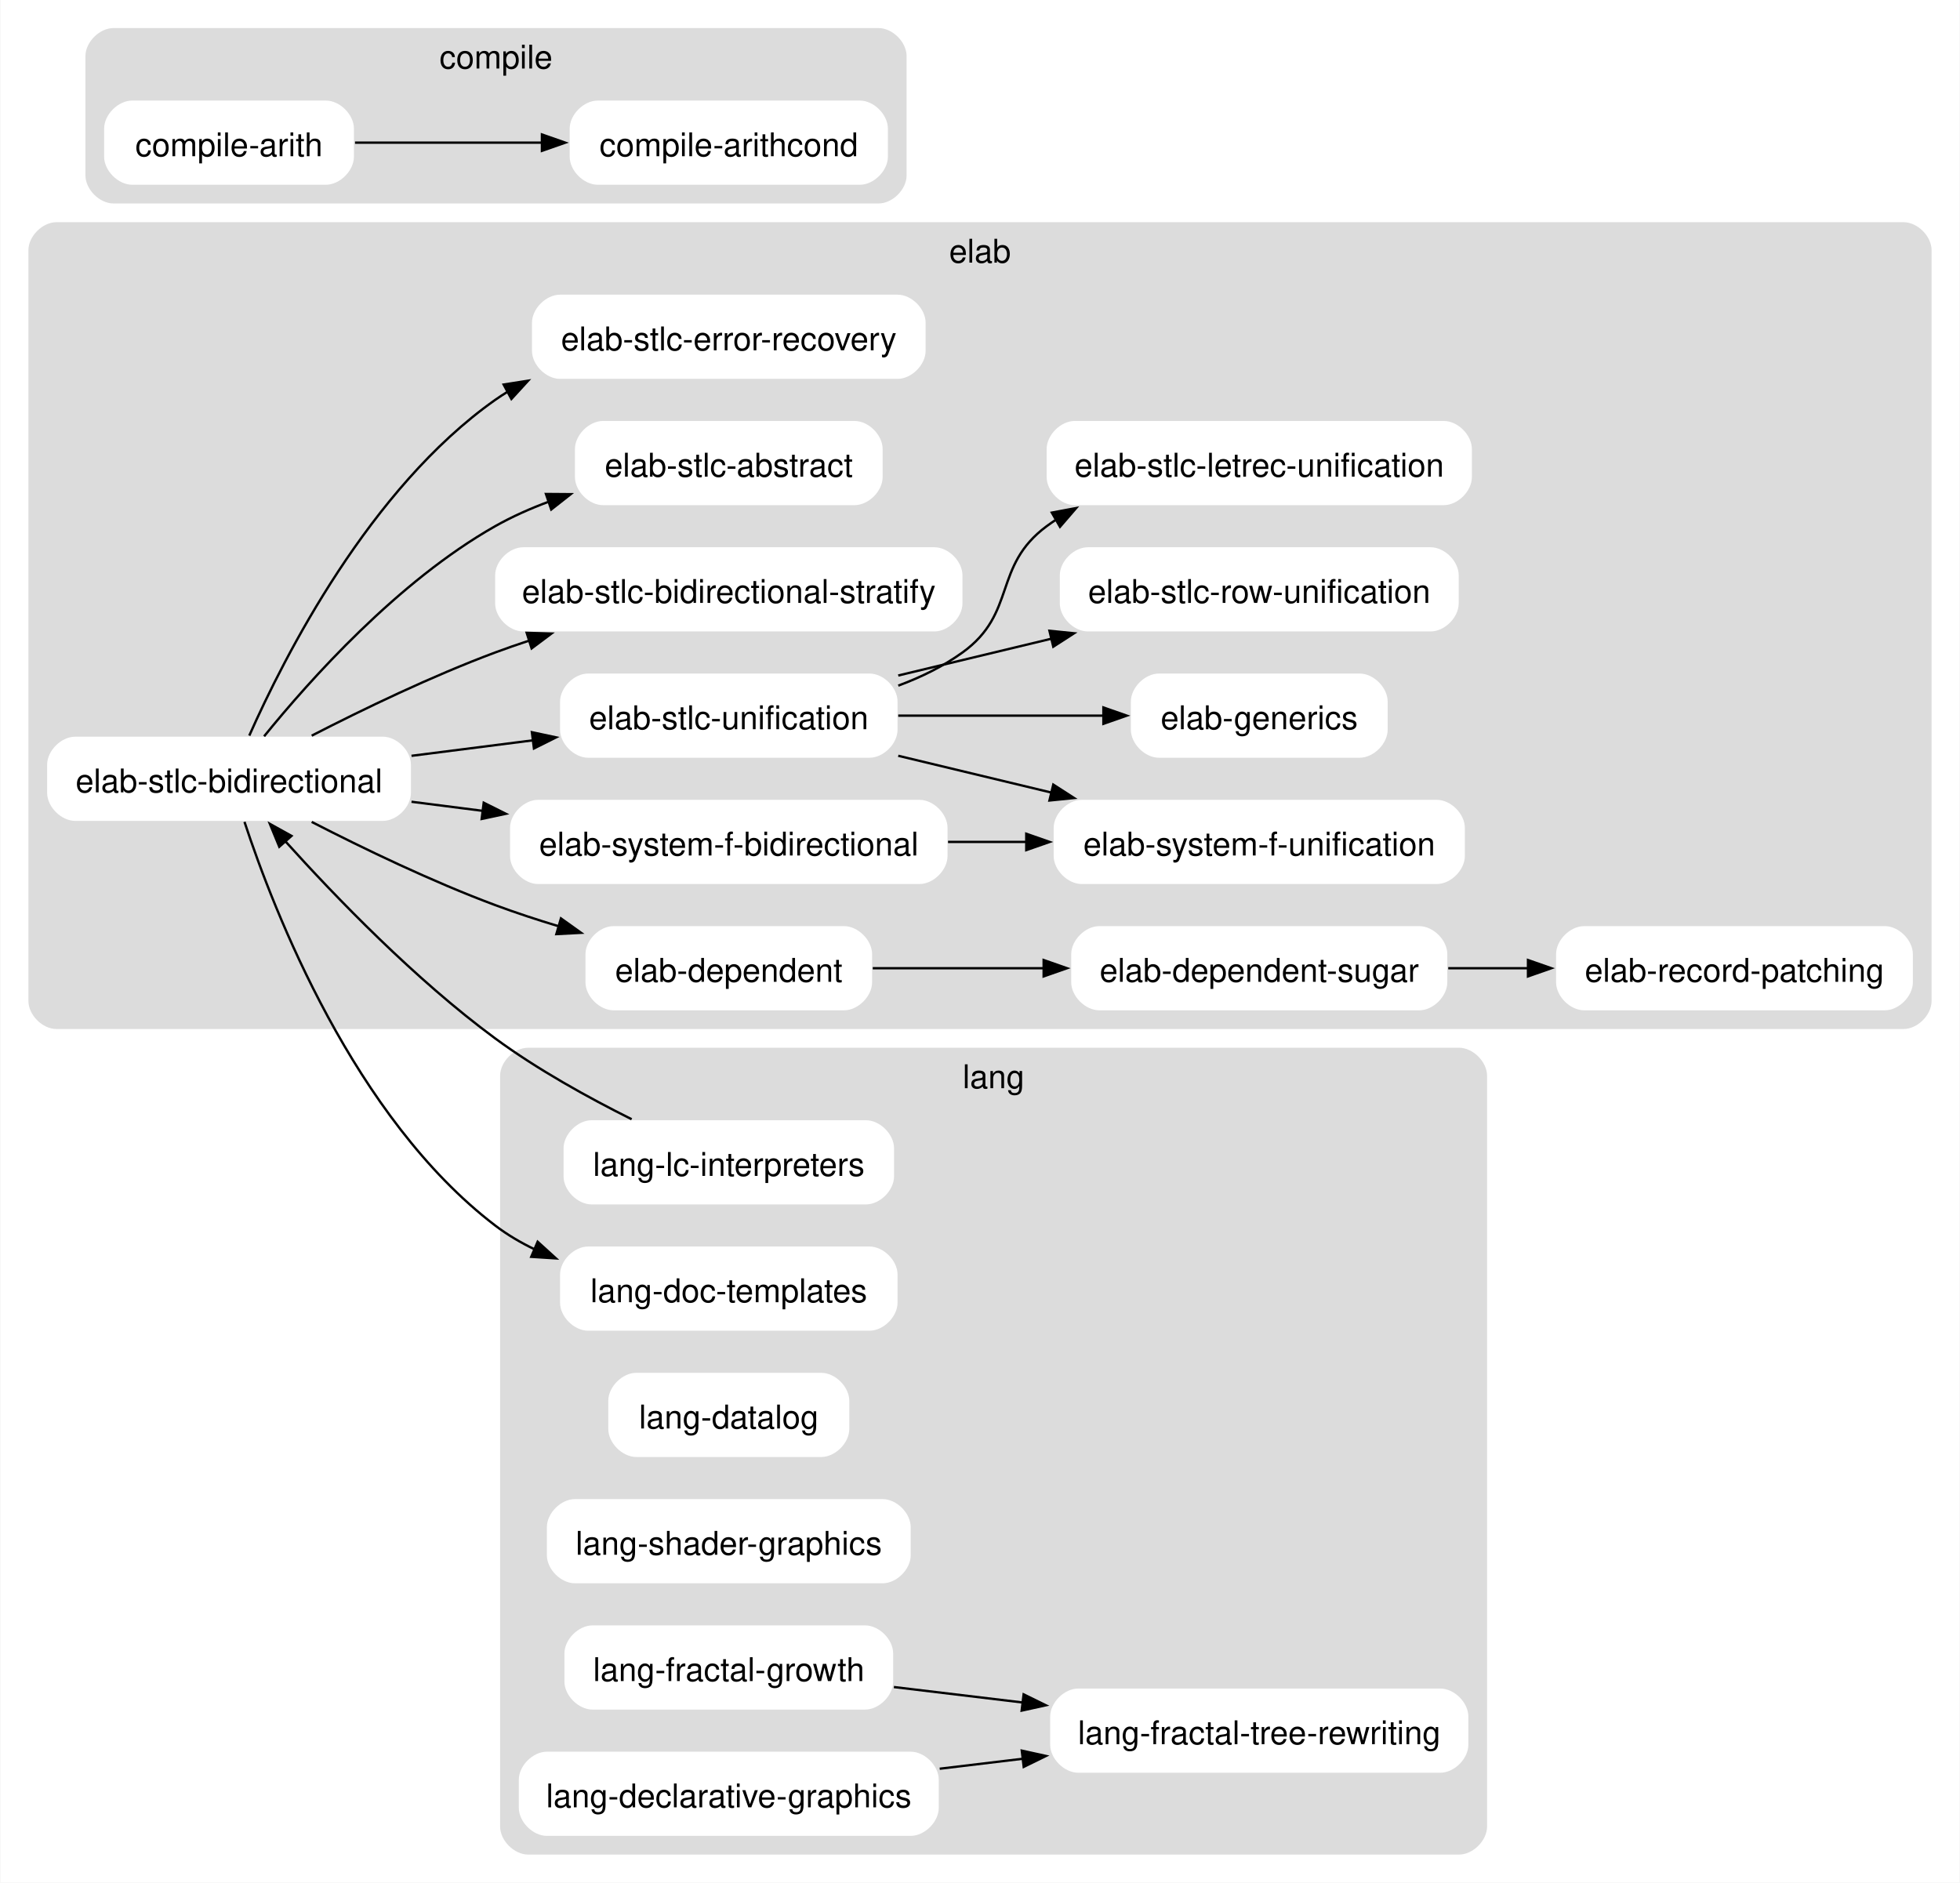
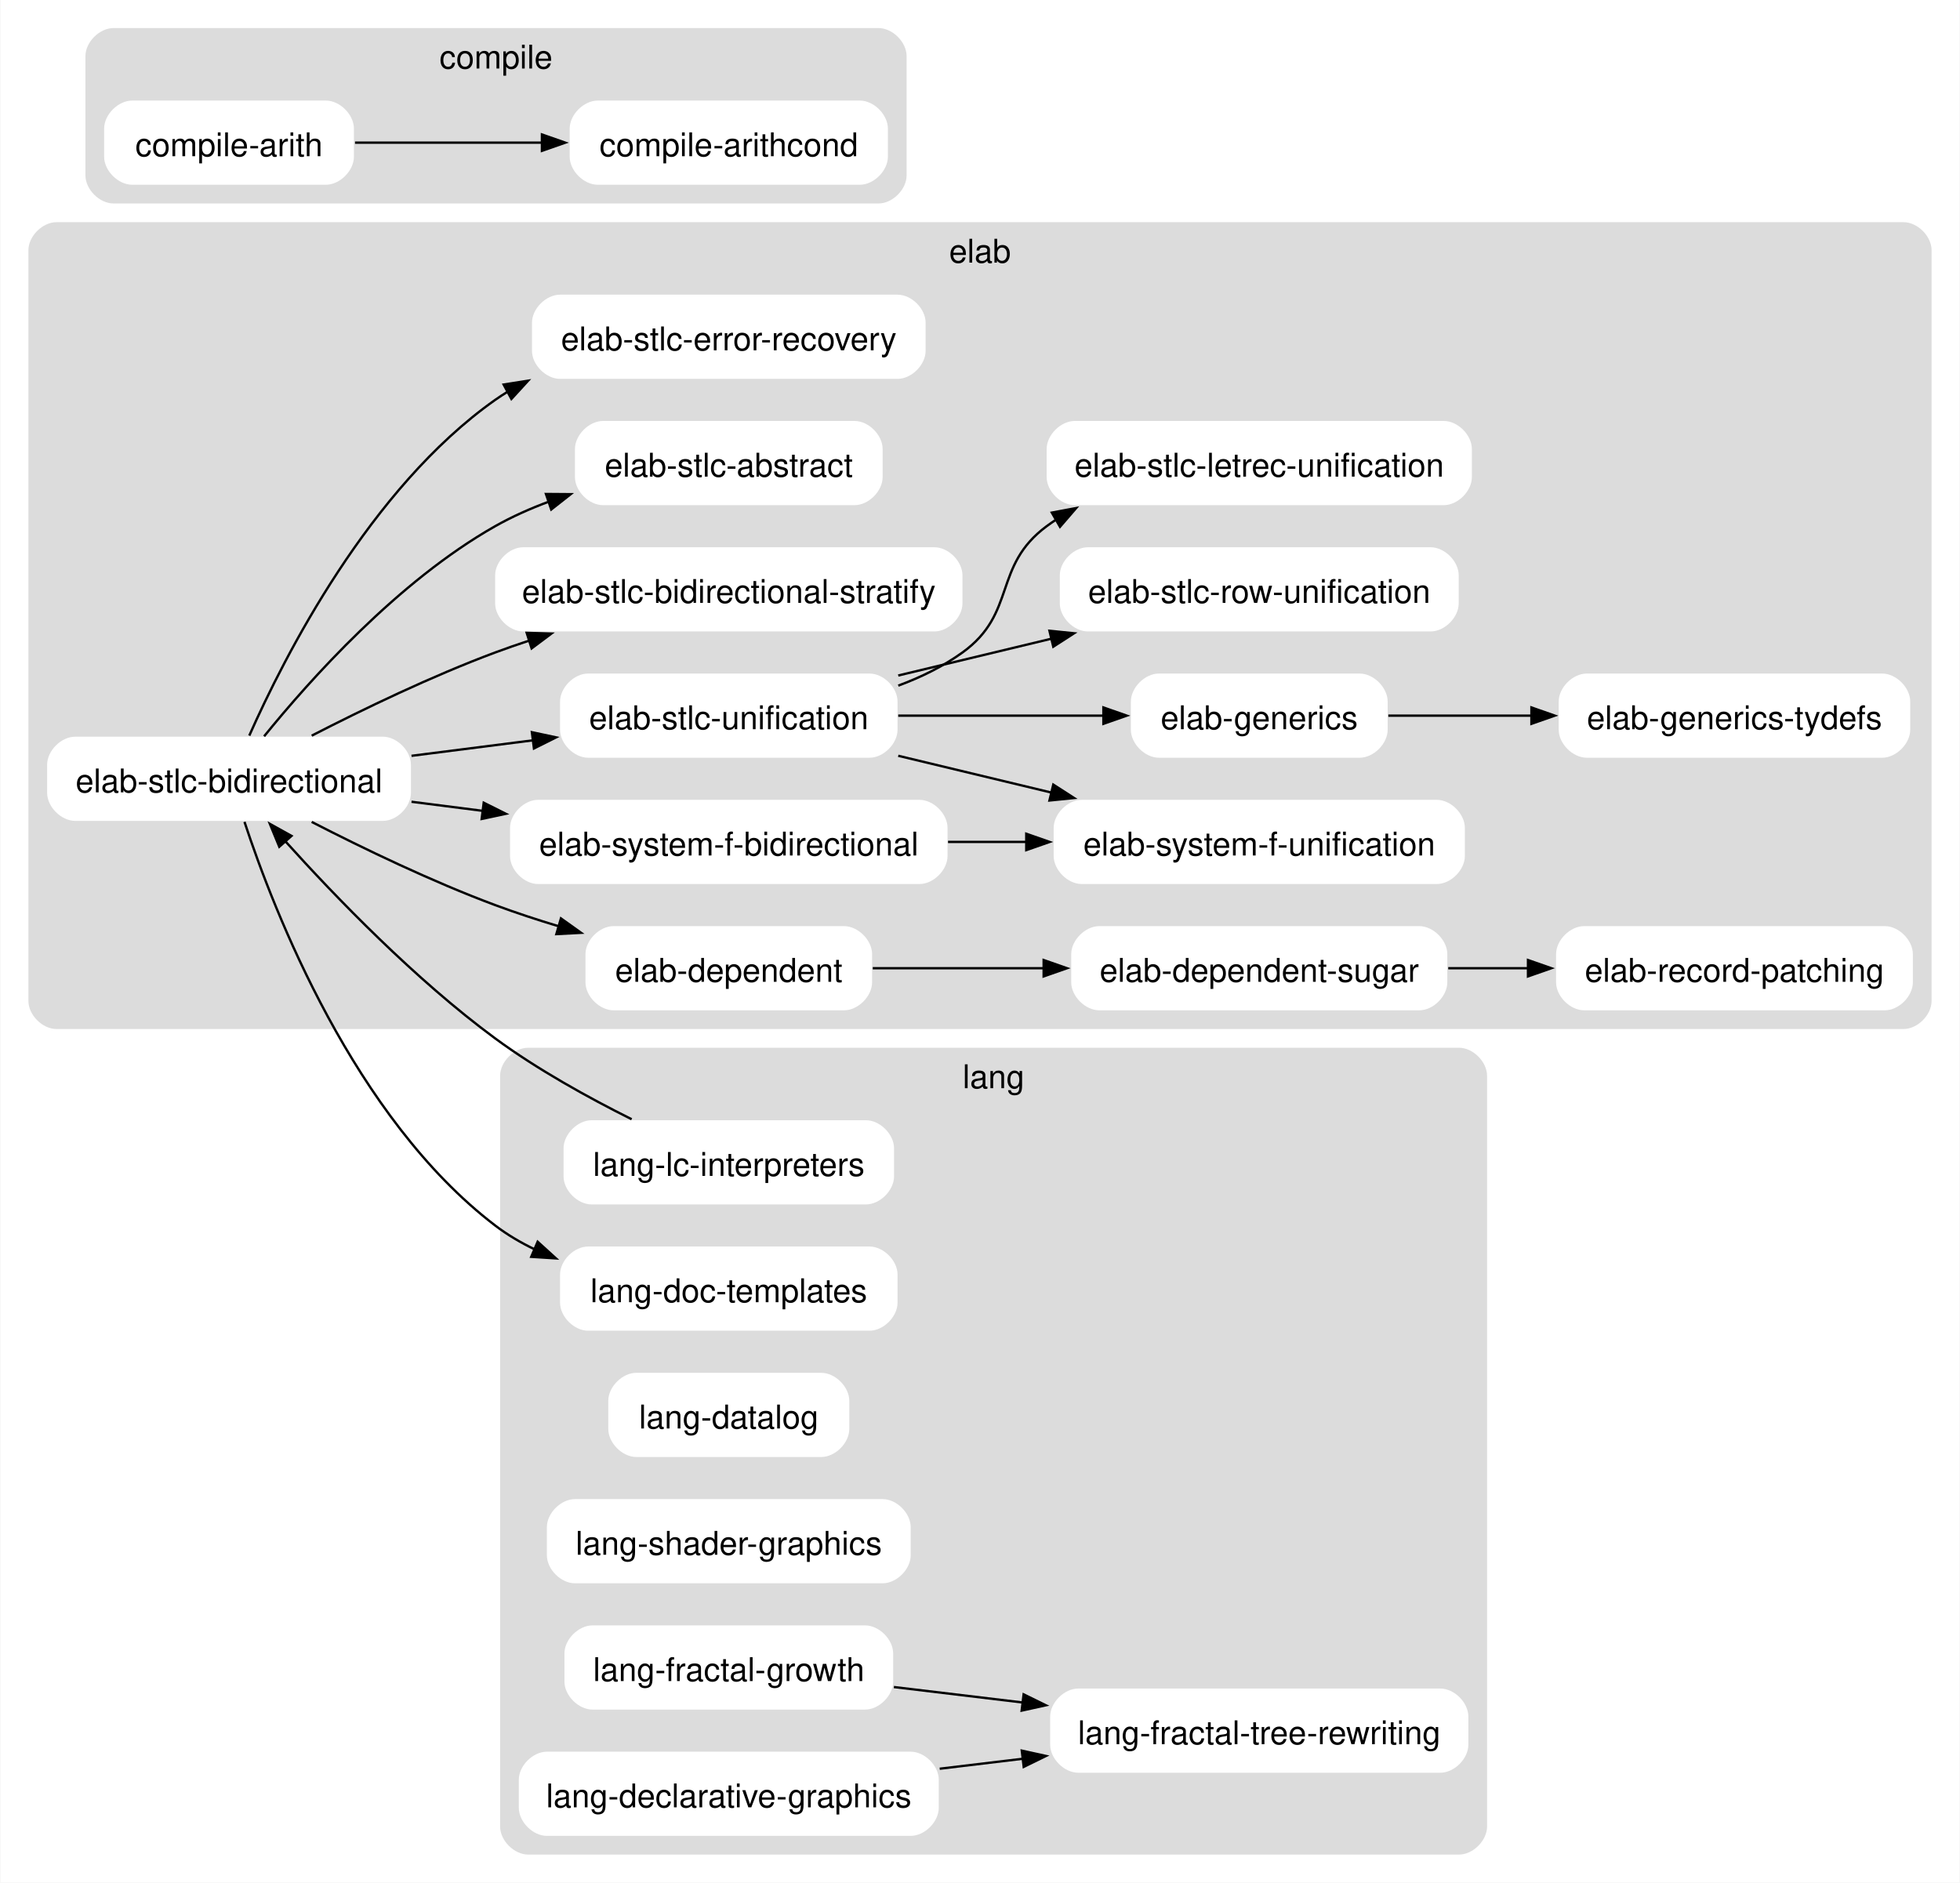
<svg xmlns="http://www.w3.org/2000/svg" width="838pt" height="805pt" viewBox="0.00 0.00 837.70 805.00">
  <g id="graph0" class="graph" transform="scale(1 1) rotate(0) translate(4 801)">
    <polygon fill="white" stroke="none" points="-4,4 -4,-801 833.7,-801 833.7,4 -4,4" />
    <g id="clust1" class="cluster">
      <path fill="gainsboro" stroke="none" d="M20,-361C20,-361 809.7,-361 809.7,-361 815.7,-361 821.7,-367 821.7,-373 821.7,-373 821.7,-694 821.7,-694 821.7,-700 815.7,-706 809.7,-706 809.7,-706 20,-706 20,-706 14,-706 8,-700 8,-694 8,-694 8,-373 8,-373 8,-367 14,-361 20,-361" />
      <text text-anchor="middle" x="414.85" y="-688.7" font-family="Helvetica,Arial,sans-serif" font-size="14.00">elab</text>
    </g>
    <g id="clust2" class="cluster">
      <path fill="gainsboro" stroke="none" d="M44.38,-714C44.38,-714 371.47,-714 371.47,-714 377.47,-714 383.47,-720 383.47,-726 383.47,-726 383.47,-777 383.47,-777 383.47,-783 377.47,-789 371.47,-789 371.47,-789 44.37,-789 44.37,-789 38.38,-789 32.38,-783 32.38,-777 32.38,-777 32.38,-726 32.38,-726 32.38,-720 38.38,-714 44.38,-714" />
      <text text-anchor="middle" x="207.92" y="-771.7" font-family="Helvetica,Arial,sans-serif" font-size="14.00">compile</text>
    </g>
    <g id="clust3" class="cluster">
      <path fill="gainsboro" stroke="none" d="M221.67,-8C221.67,-8 619.65,-8 619.65,-8 625.65,-8 631.65,-14 631.65,-20 631.65,-20 631.65,-341 631.65,-341 631.65,-347 625.65,-353 619.65,-353 619.65,-353 221.67,-353 221.67,-353 215.67,-353 209.67,-347 209.67,-341 209.67,-341 209.67,-20 209.67,-20 209.67,-14 215.67,-8 221.67,-8" />
      <text text-anchor="middle" x="420.66" y="-335.7" font-family="Helvetica,Arial,sans-serif" font-size="14.00">lang</text>
    </g>
    <g id="node1" class="node">
      <path fill="white" stroke="none" d="M356.72,-405C356.72,-405 258.17,-405 258.17,-405 252.17,-405 246.17,-399 246.17,-393 246.17,-393 246.17,-381 246.17,-381 246.17,-375 252.17,-369 258.17,-369 258.17,-369 356.72,-369 356.72,-369 362.72,-369 368.72,-375 368.72,-381 368.72,-381 368.72,-393 368.72,-393 368.72,-399 362.72,-405 356.72,-405" />
      <text text-anchor="middle" x="307.45" y="-381.2" font-family="Helvetica,Arial,sans-serif" font-size="14.00">elab-dependent</text>
    </g>
    <g id="node2" class="node">
      <path fill="white" stroke="none" d="M602.65,-405C602.65,-405 465.85,-405 465.85,-405 459.85,-405 453.85,-399 453.85,-393 453.85,-393 453.85,-381 453.85,-381 453.85,-375 459.85,-369 465.85,-369 465.85,-369 602.65,-369 602.65,-369 608.65,-369 614.65,-375 614.65,-381 614.65,-381 614.65,-393 614.65,-393 614.65,-399 608.65,-405 602.65,-405" />
      <text text-anchor="middle" x="534.25" y="-381.2" font-family="Helvetica,Arial,sans-serif" font-size="14.00">elab-dependent-sugar</text>
    </g>
-     <g id="edge13" class="edge">
+     <g id="edge14" class="edge">
      <path fill="none" stroke="black" d="M368.99,-387C391.54,-387 417.67,-387 442.35,-387" />
      <polygon fill="black" stroke="black" points="442.06,-390.5 452.06,-387 442.06,-383.5 442.06,-390.5" />
    </g>
    <g id="node3" class="node">
      <path fill="white" stroke="none" d="M801.7,-405C801.7,-405 673.15,-405 673.15,-405 667.15,-405 661.15,-399 661.15,-393 661.15,-393 661.15,-381 661.15,-381 661.15,-375 667.15,-369 673.15,-369 673.15,-369 801.7,-369 801.7,-369 807.7,-369 813.7,-375 813.7,-381 813.7,-381 813.7,-393 813.7,-393 813.7,-399 807.7,-405 801.7,-405" />
      <text text-anchor="middle" x="737.42" y="-381.2" font-family="Helvetica,Arial,sans-serif" font-size="14.00">elab-record-patching</text>
    </g>
-     <g id="edge14" class="edge">
+     <g id="edge15" class="edge">
      <path fill="none" stroke="black" d="M615.05,-387C626.32,-387 637.96,-387 649.36,-387" />
      <polygon fill="black" stroke="black" points="649.14,-390.5 659.14,-387 649.14,-383.5 649.14,-390.5" />
    </g>
    <g id="node4" class="node">
      <path fill="white" stroke="none" d="M388.97,-459C388.97,-459 225.92,-459 225.92,-459 219.92,-459 213.92,-453 213.92,-447 213.92,-447 213.92,-435 213.92,-435 213.92,-429 219.92,-423 225.92,-423 225.92,-423 388.97,-423 388.97,-423 394.97,-423 400.97,-429 400.97,-435 400.97,-435 400.97,-447 400.97,-447 400.97,-453 394.97,-459 388.97,-459" />
      <text text-anchor="middle" x="307.45" y="-435.2" font-family="Helvetica,Arial,sans-serif" font-size="14.00">elab-system-f-bidirectional</text>
    </g>
    <g id="node5" class="node">
      <path fill="white" stroke="none" d="M610.15,-459C610.15,-459 458.35,-459 458.35,-459 452.35,-459 446.35,-453 446.35,-447 446.35,-447 446.35,-435 446.35,-435 446.35,-429 452.35,-423 458.35,-423 458.35,-423 610.15,-423 610.15,-423 616.15,-423 622.15,-429 622.15,-435 622.15,-435 622.15,-447 622.15,-447 622.15,-453 616.15,-459 610.15,-459" />
      <text text-anchor="middle" x="534.25" y="-435.2" font-family="Helvetica,Arial,sans-serif" font-size="14.00">elab-system-f-unification</text>
    </g>
-     <g id="edge12" class="edge">
+     <g id="edge13" class="edge">
      <path fill="none" stroke="black" d="M401.18,-441C412.22,-441 423.53,-441 434.65,-441" />
      <polygon fill="black" stroke="black" points="434.63,-444.5 444.63,-441 434.63,-437.5 434.63,-444.5" />
    </g>
    <g id="node6" class="node">
      <path fill="white" stroke="none" d="M577.15,-513C577.15,-513 491.35,-513 491.35,-513 485.35,-513 479.35,-507 479.35,-501 479.35,-501 479.35,-489 479.35,-489 479.35,-483 485.35,-477 491.35,-477 491.35,-477 577.15,-477 577.15,-477 583.15,-477 589.15,-483 589.15,-489 589.15,-489 589.15,-501 589.15,-501 589.15,-507 583.15,-513 577.15,-513" />
      <text text-anchor="middle" x="534.25" y="-489.2" font-family="Helvetica,Arial,sans-serif" font-size="14.00">elab-generics</text>
    </g>
    <g id="node7" class="node">
+       <path fill="white" stroke="none" d="M800.57,-513C800.57,-513 674.27,-513 674.27,-513 668.27,-513 662.27,-507 662.27,-501 662.27,-501 662.27,-489 662.27,-489 662.27,-483 668.27,-477 674.27,-477 674.27,-477 800.57,-477 800.57,-477 806.57,-477 812.57,-483 812.57,-489 812.57,-489 812.57,-501 812.57,-501 812.57,-507 806.57,-513 800.57,-513" />
+       <text text-anchor="middle" x="737.42" y="-489.2" font-family="Helvetica,Arial,sans-serif" font-size="14.00">elab-generics-tydefs</text>
+     </g>
+     <g id="edge12" class="edge">
+       <path fill="none" stroke="black" d="M589.43,-495C608.28,-495 629.92,-495 650.69,-495" />
+       <polygon fill="black" stroke="black" points="650.61,-498.5 660.61,-495 650.61,-491.5 650.61,-498.5" />
+     </g>
+     <g id="node8" class="node">
      <path fill="white" stroke="none" d="M159.55,-486C159.55,-486 28,-486 28,-486 22,-486 16,-480 16,-474 16,-474 16,-462 16,-462 16,-456 22,-450 28,-450 28,-450 159.55,-450 159.55,-450 165.55,-450 171.55,-456 171.55,-462 171.55,-462 171.55,-474 171.55,-474 171.55,-480 165.55,-486 159.55,-486" />
      <text text-anchor="middle" x="93.77" y="-462.2" font-family="Helvetica,Arial,sans-serif" font-size="14.00">elab-stlc-bidirectional</text>
    </g>
    <g id="edge6" class="edge">
      <path fill="none" stroke="black" d="M129.12,-449.56C151.11,-438.26 180.49,-424.08 207.55,-414 216.3,-410.74 225.62,-407.68 234.91,-404.88" />
      <polygon fill="black" stroke="black" points="235.68,-408.3 244.3,-402.14 233.72,-401.58 235.68,-408.3" />
    </g>
    <g id="edge5" class="edge">
      <path fill="none" stroke="black" d="M171.79,-458.18C181.78,-456.9 192.13,-455.58 202.46,-454.26" />
      <polygon fill="black" stroke="black" points="202.66,-457.77 212.14,-453.03 201.78,-450.82 202.66,-457.77" />
    </g>
-     <g id="node8" class="node">
+     <g id="node9" class="node">
      <path fill="white" stroke="none" d="M367.6,-513C367.6,-513 247.3,-513 247.3,-513 241.3,-513 235.3,-507 235.3,-501 235.3,-501 235.3,-489 235.3,-489 235.3,-483 241.3,-477 247.3,-477 247.3,-477 367.6,-477 367.6,-477 373.6,-477 379.6,-483 379.6,-489 379.6,-489 379.6,-501 379.6,-501 379.6,-507 373.6,-513 367.6,-513" />
      <text text-anchor="middle" x="307.45" y="-489.2" font-family="Helvetica,Arial,sans-serif" font-size="14.00">elab-stlc-unification</text>
    </g>
    <g id="edge3" class="edge">
      <path fill="none" stroke="black" d="M171.79,-477.82C188.76,-479.99 206.8,-482.29 223.98,-484.48" />
      <polygon fill="black" stroke="black" points="223.26,-487.92 233.62,-485.71 224.14,-480.97 223.26,-487.92" />
    </g>
-     <g id="node9" class="node">
+     <g id="node10" class="node">
      <path fill="white" stroke="none" d="M395.35,-567C395.35,-567 219.55,-567 219.55,-567 213.55,-567 207.55,-561 207.55,-555 207.55,-555 207.55,-543 207.55,-543 207.55,-537 213.55,-531 219.55,-531 219.55,-531 395.35,-531 395.35,-531 401.35,-531 407.35,-537 407.35,-543 407.35,-543 407.35,-555 407.35,-555 407.35,-561 401.35,-567 395.35,-567" />
      <text text-anchor="middle" x="307.45" y="-543.2" font-family="Helvetica,Arial,sans-serif" font-size="14.00">elab-stlc-bidirectional-stratify</text>
    </g>
    <g id="edge2" class="edge">
      <path fill="none" stroke="black" d="M129.12,-486.44C151.11,-497.74 180.49,-511.92 207.55,-522 212.27,-523.76 217.17,-525.46 222.13,-527.09" />
      <polygon fill="black" stroke="black" points="221.03,-530.42 231.62,-530.1 223.14,-523.75 221.03,-530.42" />
    </g>
-     <g id="node10" class="node">
+     <g id="node11" class="node">
      <path fill="white" stroke="none" d="M361.22,-621C361.22,-621 253.67,-621 253.67,-621 247.67,-621 241.67,-615 241.67,-609 241.67,-609 241.67,-597 241.67,-597 241.67,-591 247.67,-585 253.67,-585 253.67,-585 361.22,-585 361.22,-585 367.22,-585 373.22,-591 373.22,-597 373.22,-597 373.22,-609 373.22,-609 373.22,-615 367.22,-621 361.22,-621" />
      <text text-anchor="middle" x="307.45" y="-597.2" font-family="Helvetica,Arial,sans-serif" font-size="14.00">elab-stlc-abstract</text>
    </g>
    <g id="edge4" class="edge">
      <path fill="none" stroke="black" d="M108.77,-486.16C128.3,-510.26 166.03,-552.49 207.55,-576 214.77,-580.08 222.63,-583.58 230.67,-586.56" />
      <polygon fill="black" stroke="black" points="229.27,-589.78 239.86,-589.7 231.53,-583.15 229.27,-589.78" />
    </g>
-     <g id="node13" class="node">
+     <g id="node14" class="node">
      <path fill="white" stroke="none" d="M379.6,-675C379.6,-675 235.3,-675 235.3,-675 229.3,-675 223.3,-669 223.3,-663 223.3,-663 223.3,-651 223.3,-651 223.3,-645 229.3,-639 235.3,-639 235.3,-639 379.6,-639 379.6,-639 385.6,-639 391.6,-645 391.6,-651 391.6,-651 391.6,-663 391.6,-663 391.6,-669 385.6,-675 379.6,-675" />
      <text text-anchor="middle" x="307.45" y="-651.2" font-family="Helvetica,Arial,sans-serif" font-size="14.00">elab-stlc-error-recovery</text>
    </g>
    <g id="edge1" class="edge">
      <path fill="none" stroke="black" d="M102.43,-486.46C117.43,-520.28 153.93,-592.16 207.55,-630 209.35,-631.27 211.21,-632.48 213.11,-633.63" />
      <polygon fill="black" stroke="black" points="211.18,-636.57 221.65,-638.22 214.5,-630.41 211.18,-636.57" />
    </g>
-     <g id="node21" class="node">
+     <g id="node22" class="node">
      <path fill="white" stroke="none" d="M367.6,-268C367.6,-268 247.3,-268 247.3,-268 241.3,-268 235.3,-262 235.3,-256 235.3,-256 235.3,-244 235.3,-244 235.3,-238 241.3,-232 247.3,-232 247.3,-232 367.6,-232 367.6,-232 373.6,-232 379.6,-238 379.6,-244 379.6,-244 379.6,-256 379.6,-256 379.6,-262 373.6,-268 367.6,-268" />
      <text text-anchor="middle" x="307.45" y="-244.2" font-family="Helvetica,Arial,sans-serif" font-size="14.00">lang-doc-templates</text>
    </g>
    <g id="edge7" class="edge">
      <path fill="none" stroke="black" d="M100.38,-449.58C112.97,-411.32 147.25,-323.03 207.55,-277 212.76,-273.02 218.52,-269.63 224.56,-266.74" />
      <polygon fill="black" stroke="black" points="225.72,-270.05 233.56,-262.92 222.98,-263.6 225.72,-270.05" />
    </g>
    <g id="edge11" class="edge">
      <path fill="none" stroke="black" d="M379.89,-477.84C400.78,-472.82 423.87,-467.27 445.65,-462.04" />
      <polygon fill="black" stroke="black" points="446.18,-465.52 455.08,-459.78 444.54,-458.71 446.18,-465.52" />
    </g>
    <g id="edge10" class="edge">
      <path fill="none" stroke="black" d="M379.89,-495C408.01,-495 440.1,-495 467.63,-495" />
      <polygon fill="black" stroke="black" points="467.61,-498.5 477.61,-495 467.61,-491.5 467.61,-498.5" />
    </g>
-     <g id="node11" class="node">
+     <g id="node12" class="node">
      <path fill="white" stroke="none" d="M607.52,-567C607.52,-567 460.97,-567 460.97,-567 454.97,-567 448.97,-561 448.97,-555 448.97,-555 448.97,-543 448.97,-543 448.97,-537 454.97,-531 460.97,-531 460.97,-531 607.52,-531 607.52,-531 613.52,-531 619.52,-537 619.52,-543 619.52,-543 619.52,-555 619.52,-555 619.52,-561 613.52,-567 607.52,-567" />
      <text text-anchor="middle" x="534.25" y="-543.2" font-family="Helvetica,Arial,sans-serif" font-size="14.00">elab-stlc-row-unification</text>
    </g>
    <g id="edge9" class="edge">
      <path fill="none" stroke="black" d="M379.89,-512.16C400.78,-517.18 423.87,-522.73 445.65,-527.96" />
      <polygon fill="black" stroke="black" points="444.54,-531.29 455.08,-530.22 446.18,-524.48 444.54,-531.29" />
    </g>
-     <g id="node12" class="node">
+     <g id="node13" class="node">
      <path fill="white" stroke="none" d="M613.15,-621C613.15,-621 455.35,-621 455.35,-621 449.35,-621 443.35,-615 443.35,-609 443.35,-609 443.35,-597 443.35,-597 443.35,-591 449.35,-585 455.35,-585 455.35,-585 613.15,-585 613.15,-585 619.15,-585 625.15,-591 625.15,-597 625.15,-597 625.15,-609 625.15,-609 625.15,-615 619.15,-621 613.15,-621" />
      <text text-anchor="middle" x="534.25" y="-597.2" font-family="Helvetica,Arial,sans-serif" font-size="14.00">elab-stlc-letrec-unification</text>
    </g>
    <g id="edge8" class="edge">
      <path fill="none" stroke="black" d="M379.91,-507.83C389.65,-511.44 399.12,-516.07 407.35,-522 430.75,-538.87 420.17,-558.84 443.35,-576 444.7,-577 446.09,-577.96 447.51,-578.89" />
      <polygon fill="black" stroke="black" points="445.56,-581.81 455.97,-583.76 449.05,-575.74 445.56,-581.81" />
    </g>
-     <g id="node14" class="node">
+     <g id="node15" class="node">
      <path fill="white" stroke="none" d="M135.17,-758C135.17,-758 52.37,-758 52.37,-758 46.37,-758 40.37,-752 40.37,-746 40.37,-746 40.37,-734 40.37,-734 40.37,-728 46.37,-722 52.37,-722 52.37,-722 135.17,-722 135.17,-722 141.17,-722 147.17,-728 147.17,-734 147.17,-734 147.17,-746 147.17,-746 147.17,-752 141.17,-758 135.17,-758" />
      <text text-anchor="middle" x="93.77" y="-734.2" font-family="Helvetica,Arial,sans-serif" font-size="14.00">compile-arith</text>
    </g>
-     <g id="node15" class="node">
+     <g id="node16" class="node">
      <path fill="white" stroke="none" d="M363.47,-758C363.47,-758 251.42,-758 251.42,-758 245.42,-758 239.42,-752 239.42,-746 239.42,-746 239.42,-734 239.42,-734 239.42,-728 245.42,-722 251.42,-722 251.42,-722 363.47,-722 363.47,-722 369.47,-722 375.47,-728 375.47,-734 375.47,-734 375.47,-746 375.47,-746 375.47,-752 369.47,-758 363.47,-758" />
      <text text-anchor="middle" x="307.45" y="-734.2" font-family="Helvetica,Arial,sans-serif" font-size="14.00">compile-arithcond</text>
    </g>
-     <g id="edge15" class="edge">
+     <g id="edge16" class="edge">
      <path fill="none" stroke="black" d="M147.64,-740C171.86,-740 201.06,-740 227.78,-740" />
      <polygon fill="black" stroke="black" points="227.55,-743.5 237.55,-740 227.55,-736.5 227.55,-743.5" />
    </g>
-     <g id="node16" class="node">
+     <g id="node17" class="node">
      <path fill="white" stroke="none" d="M385.22,-52C385.22,-52 229.67,-52 229.67,-52 223.67,-52 217.67,-46 217.67,-40 217.67,-40 217.67,-28 217.67,-28 217.67,-22 223.67,-16 229.67,-16 229.67,-16 385.22,-16 385.22,-16 391.22,-16 397.22,-22 397.22,-28 397.22,-28 397.22,-40 397.22,-40 397.22,-46 391.22,-52 385.22,-52" />
      <text text-anchor="middle" x="307.45" y="-28.2" font-family="Helvetica,Arial,sans-serif" font-size="14.00">lang-declarative-graphics</text>
    </g>
-     <g id="node18" class="node">
+     <g id="node19" class="node">
      <path fill="white" stroke="none" d="M611.65,-79C611.65,-79 456.85,-79 456.85,-79 450.85,-79 444.85,-73 444.85,-67 444.85,-67 444.85,-55 444.85,-55 444.85,-49 450.85,-43 456.85,-43 456.85,-43 611.65,-43 611.65,-43 617.65,-43 623.65,-49 623.65,-55 623.65,-55 623.65,-67 623.65,-67 623.65,-73 617.65,-79 611.65,-79" />
      <text text-anchor="middle" x="534.25" y="-55.2" font-family="Helvetica,Arial,sans-serif" font-size="14.00">lang-fractal-tree-rewriting</text>
    </g>
-     <g id="edge18" class="edge">
+     <g id="edge19" class="edge">
      <path fill="none" stroke="black" d="M397.62,-44.71C409.32,-46.12 421.38,-47.56 433.25,-48.99" />
      <polygon fill="black" stroke="black" points="432.71,-52.45 443.05,-50.17 433.54,-45.5 432.71,-52.45" />
    </g>
-     <g id="node17" class="node">
+     <g id="node18" class="node">
      <path fill="white" stroke="none" d="M365.72,-106C365.72,-106 249.17,-106 249.17,-106 243.17,-106 237.17,-100 237.17,-94 237.17,-94 237.17,-82 237.17,-82 237.17,-76 243.17,-70 249.17,-70 249.17,-70 365.72,-70 365.72,-70 371.72,-70 377.72,-76 377.72,-82 377.72,-82 377.72,-94 377.72,-94 377.72,-100 371.72,-106 365.72,-106" />
      <text text-anchor="middle" x="307.45" y="-82.2" font-family="Helvetica,Arial,sans-serif" font-size="14.00">lang-fractal-growth</text>
    </g>
-     <g id="edge17" class="edge">
+     <g id="edge18" class="edge">
      <path fill="none" stroke="black" d="M378.04,-79.64C395.53,-77.54 414.64,-75.25 433.29,-73.01" />
      <polygon fill="black" stroke="black" points="433.5,-76.51 443.01,-71.84 432.66,-69.56 433.5,-76.51" />
    </g>
-     <g id="node19" class="node">
+     <g id="node20" class="node">
      <path fill="white" stroke="none" d="M373.22,-160C373.22,-160 241.67,-160 241.67,-160 235.67,-160 229.67,-154 229.67,-148 229.67,-148 229.67,-136 229.67,-136 229.67,-130 235.67,-124 241.67,-124 241.67,-124 373.22,-124 373.22,-124 379.22,-124 385.22,-130 385.22,-136 385.22,-136 385.22,-148 385.22,-148 385.22,-154 379.22,-160 373.22,-160" />
      <text text-anchor="middle" x="307.45" y="-136.2" font-family="Helvetica,Arial,sans-serif" font-size="14.00">lang-shader-graphics</text>
    </g>
-     <g id="node20" class="node">
+     <g id="node21" class="node">
      <path fill="white" stroke="none" d="M346.97,-214C346.97,-214 267.92,-214 267.92,-214 261.92,-214 255.92,-208 255.92,-202 255.92,-202 255.92,-190 255.92,-190 255.92,-184 261.92,-178 267.92,-178 267.92,-178 346.97,-178 346.97,-178 352.97,-178 358.97,-184 358.97,-190 358.97,-190 358.97,-202 358.97,-202 358.97,-208 352.97,-214 346.97,-214" />
      <text text-anchor="middle" x="307.45" y="-190.2" font-family="Helvetica,Arial,sans-serif" font-size="14.00">lang-datalog</text>
    </g>
-     <g id="node22" class="node">
+     <g id="node23" class="node">
      <path fill="white" stroke="none" d="M366.1,-322C366.1,-322 248.8,-322 248.8,-322 242.8,-322 236.8,-316 236.8,-310 236.8,-310 236.8,-298 236.8,-298 236.8,-292 242.8,-286 248.8,-286 248.8,-286 366.1,-286 366.1,-286 372.1,-286 378.1,-292 378.1,-298 378.1,-298 378.1,-310 378.1,-310 378.1,-316 372.1,-322 366.1,-322" />
      <text text-anchor="middle" x="307.45" y="-298.2" font-family="Helvetica,Arial,sans-serif" font-size="14.00">lang-lc-interpreters</text>
    </g>
-     <g id="edge16" class="edge">
+     <g id="edge17" class="edge">
      <path fill="none" stroke="black" d="M265.91,-322.43C247.38,-331.67 225.59,-343.72 207.55,-357 173.42,-382.13 139.46,-417.29 117.87,-441.26" />
      <polygon fill="black" stroke="black" points="115.26,-438.93 111.23,-448.72 120.49,-443.58 115.26,-438.93" />
    </g>
  </g>
</svg>
